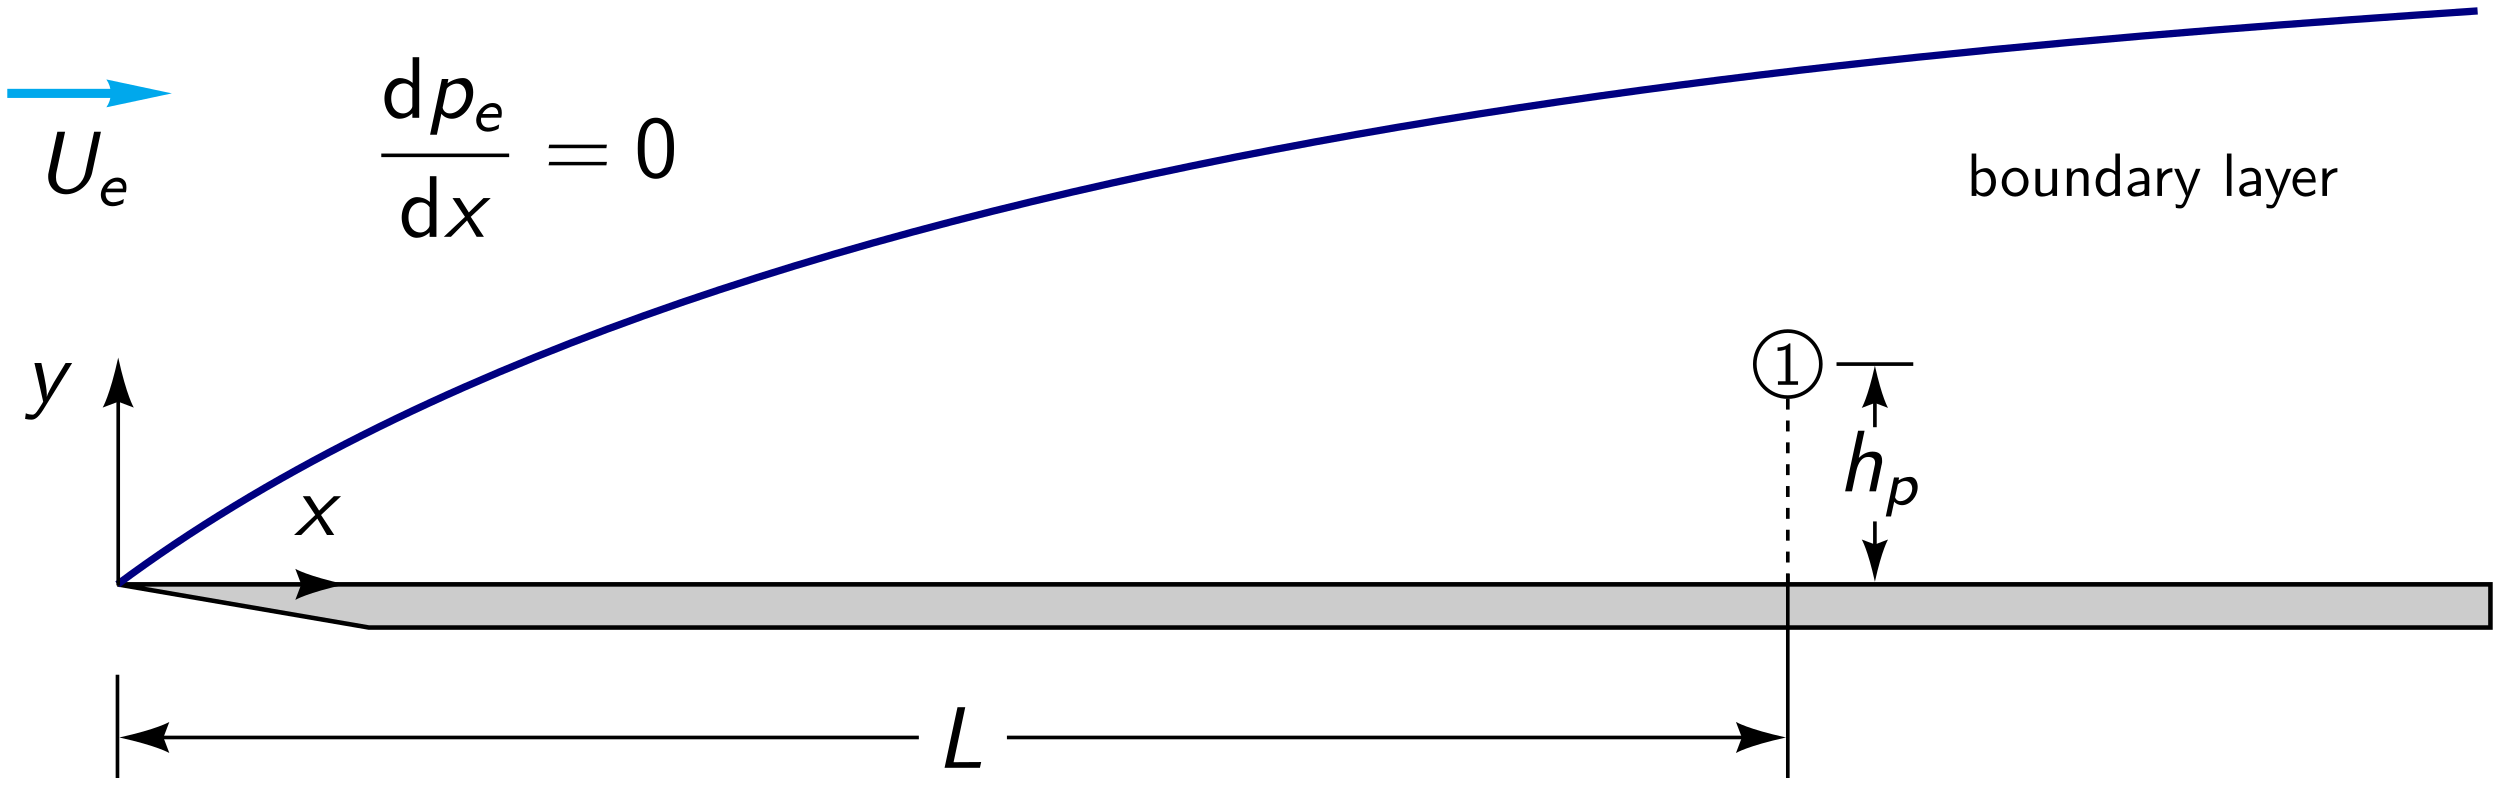
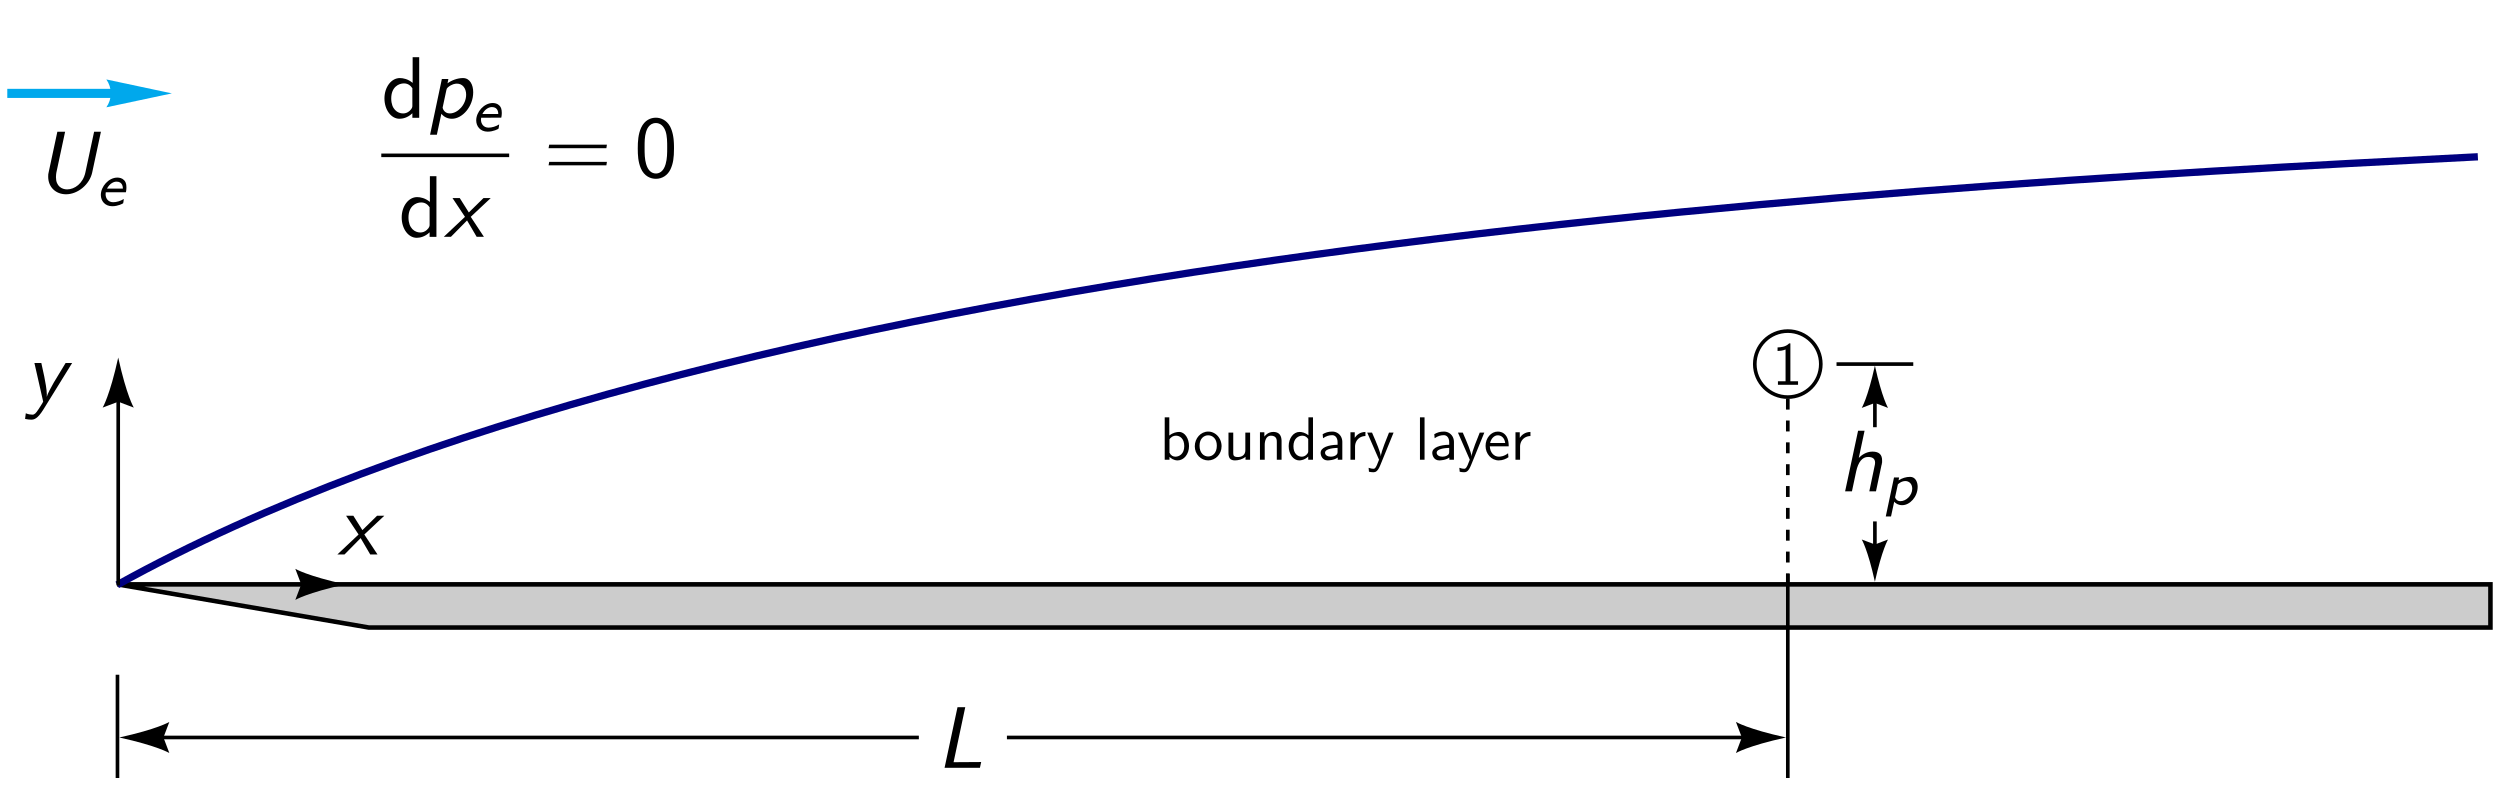
<svg xmlns="http://www.w3.org/2000/svg" id="svg2" version="1.1" width="343.314" height="107.839" xml:space="preserve">
  <defs id="defs6">
    <clipPath clipPathUnits="userSpaceOnUse" id="clipPath18">
      <path d="M -1,667 H 577 V -1 H -1 Z" id="path20" />
    </clipPath>
    <clipPath clipPathUnits="userSpaceOnUse" id="clipPath24">
      <path d="M 0,666.06 H 576 V 0.06 H 0 Z" id="path26" />
    </clipPath>
    <clipPath clipPathUnits="userSpaceOnUse" id="clipPath500">
      <path d="m 55.17,302.62 h 180 v -9 h -180 z" id="path502" />
    </clipPath>
    <clipPath clipPathUnits="userSpaceOnUse" id="clipPath548">
      <path d="M 45.05,379.82 H 252.4 V 246.16 H 45.05 Z" id="path550" style="clip-rule:evenodd" />
    </clipPath>
    <clipPath clipPathUnits="userSpaceOnUse" id="clipPath554">
      <path d="M -1,667 H 577 V -1 H -1 Z" id="path556" />
    </clipPath>
    <clipPath clipPathUnits="userSpaceOnUse" id="clipPath560">
      <path d="M 0,666.06 H 576 V 0.06 H 0 Z" id="path562" />
    </clipPath>
    <clipPath clipPathUnits="userSpaceOnUse" id="clipPath628">
      <path d="M -1,667 H 577 V -1 H -1 Z" id="path630" />
    </clipPath>
    <clipPath clipPathUnits="userSpaceOnUse" id="clipPath634">
      <path d="M 0,666.06 H 576 V 0.06 H 0 Z" id="path636" />
    </clipPath>
    <clipPath clipPathUnits="userSpaceOnUse" id="clipPath646">
      <path d="M 302.76,468.93 H 505.1 V 405.08 H 302.76 Z" id="path648" style="clip-rule:evenodd" />
    </clipPath>
    <clipPath clipPathUnits="userSpaceOnUse" id="clipPath652">
      <path d="M -1,667 H 577 V -1 H -1 Z" id="path654" />
    </clipPath>
    <clipPath clipPathUnits="userSpaceOnUse" id="clipPath658">
      <path d="M 0,666.06 H 576 V 0.06 H 0 Z" id="path660" />
    </clipPath>
    <clipPath clipPathUnits="userSpaceOnUse" id="clipPath714">
      <path d="M -1,667 H 577 V -1 H -1 Z" id="path716" />
    </clipPath>
    <clipPath clipPathUnits="userSpaceOnUse" id="clipPath720">
      <path d="M 0,666.06 H 576 V 0.06 H 0 Z" id="path722" />
    </clipPath>
    <clipPath clipPathUnits="userSpaceOnUse" id="clipPath732">
      <path d="m 276.66,225.91 h 235 v -9 h -235 z" id="path734" />
    </clipPath>
    <clipPath clipPathUnits="userSpaceOnUse" id="clipPath780">
      <path d="M 265.63,310.91 H 518.41 V 170.99 H 265.63 Z" id="path782" style="clip-rule:evenodd" />
    </clipPath>
    <clipPath clipPathUnits="userSpaceOnUse" id="clipPath786">
      <path d="M -1,667 H 577 V -1 H -1 Z" id="path788" />
    </clipPath>
    <clipPath clipPathUnits="userSpaceOnUse" id="clipPath792">
      <path d="M 0,666.06 H 576 V 0.06 H 0 Z" id="path794" />
    </clipPath>
    <clipPath clipPathUnits="userSpaceOnUse" id="clipPath892">
      <path d="M -1,667 H 577 V -1 H -1 Z" id="path894" />
    </clipPath>
    <clipPath clipPathUnits="userSpaceOnUse" id="clipPath898">
      <path d="M 0,666.06 H 576 V 0.06 H 0 Z" id="path900" />
    </clipPath>
    <clipPath clipPathUnits="userSpaceOnUse" id="clipPath1016">
      <path d="m 11.7,527.12 h 29.43 v -20.7 H 11.7 Z" id="path1018" style="clip-rule:evenodd" />
    </clipPath>
    <clipPath clipPathUnits="userSpaceOnUse" id="clipPath1022">
      <path d="M -1,667 H 577 V -1 H -1 Z" id="path1024" />
    </clipPath>
    <clipPath clipPathUnits="userSpaceOnUse" id="clipPath1028">
      <path d="M 0,666.06 H 576 V 0.06 H 0 Z" id="path1030" />
    </clipPath>
    <clipPath clipPathUnits="userSpaceOnUse" id="clipPath1042">
      <path d="m 11,215.97 h 29.43 v -20.7 H 11 Z" id="path1044" style="clip-rule:evenodd" />
    </clipPath>
    <clipPath clipPathUnits="userSpaceOnUse" id="clipPath1048">
      <path d="M -1,667 H 577 V -1 H -1 Z" id="path1050" />
    </clipPath>
    <clipPath clipPathUnits="userSpaceOnUse" id="clipPath1054">
      <path d="M 0,666.06 H 576 V 0.06 H 0 Z" id="path1056" />
    </clipPath>
  </defs>
  <g id="g10" transform="matrix(1.25,0,0,-1.25,-147.4639,511.7896)">
    <path d="m 158.485,340.491 h 233.087 v 4.741 H 130.877 Z" style="fill:#cccccc;stroke:#000000;stroke-width:0.5;stroke-linecap:butt;stroke-linejoin:miter;stroke-miterlimit:4;stroke-dasharray:none;stroke-opacity:1" id="path796-1" />
    <g transform="translate(5.23259,29.9397)" id="g6644">
      <g id="g6640">
        <path d="m 124.422,367.702 c 0.31,0.449 0.49,0.972 0.49,1.531 0,0.559 -0.18,1.082 -0.49,1.531 l 7.198,-1.531 -7.198,-1.531" style="fill:#00a8ec;fill-opacity:1;fill-rule:nonzero;stroke:none" id="path798" />
        <path d="m 126.652,369.233 h -13.113" style="fill:none;stroke:#00a8ec;stroke-width:1;stroke-linecap:butt;stroke-linejoin:miter;stroke-miterlimit:4;stroke-dasharray:none;stroke-opacity:1" id="path800" />
      </g>
    </g>
-     <path d="m 130.877,345.233 c 64.973,48.243 187.665,58.176 259.284,63" style="fill:none;stroke:#000080;stroke-width:0.8;stroke-linecap:butt;stroke-linejoin:miter;stroke-miterlimit:4;stroke-dasharray:none;stroke-dashoffset:0;stroke-opacity:1" id="path886" />
+     <path d="m 130.847,345.177 c 64.988,36.014 187.708,43.429 259.343,47.03" style="fill:none;stroke:#000080;stroke-width:0.8;stroke-linecap:butt;stroke-linejoin:miter;stroke-miterlimit:4;stroke-dasharray:none;stroke-dashoffset:0;stroke-opacity:1" id="path886" />
    <g id="g1535" transform="translate(0,0.1832103)">
      <path id="path4136" d="m 314.663,371.526 h -0.132 c -0.398,-0.411 -0.954,-0.43 -1.276,-0.445 v -0.39 c 0.221,0.009 0.543,0.022 0.879,0.163 v -3.492 h -0.838 v -0.39 h 2.209 v 0.39 h -0.841 z" style="font-style:normal;font-variant:normal;font-weight:normal;font-stretch:normal;letter-spacing:normal;word-spacing:normal;text-anchor:start;fill:#000000;stroke:#000000;stroke-width:0;stroke-linecap:butt;stroke-linejoin:miter;stroke-miterlimit:10.433;stroke-dasharray:none;stroke-dashoffset:0;stroke-opacity:1" />
      <circle r="3.626" cy="-369.249" cx="314.38" style="color:#000000;display:inline;overflow:visible;visibility:visible;fill:none;stroke:#000000;stroke-width:0.4;marker:none;enable-background:accumulate" id="path5794-4" transform="scale(1,-1)" />
    </g>
    <path id="path3745-2-3" d="M 314.38,346.393 V 323.96" style="fill:none;stroke:#000000;stroke-width:0.4;stroke-linecap:butt;stroke-linejoin:miter;stroke-opacity:1" />
    <path id="path3745-2-9" d="m 130.877,335.305 v -11.345" style="fill:none;stroke:#000000;stroke-width:0.4;stroke-linecap:butt;stroke-linejoin:miter;stroke-opacity:1" />
    <g id="g1544" transform="translate(1.23898)">
      <path id="path872-6-1-7" style="fill:#000000;fill-opacity:1;fill-rule:nonzero;stroke:none" d="m 322.709,369.266 c -0.782,-3.554 -1.445,-4.647 -1.445,-4.647 l 1.445,0.547 1.445,-0.547 c 0,0 -0.664,1.093 -1.445,4.647" />
      <path id="path874-2-6-4" style="fill:#000000;fill-opacity:1;fill-rule:nonzero;stroke:none" d="m 322.709,345.516 c 0.783,3.554 1.445,4.647 1.445,4.647 l -1.445,-0.547 -1.445,0.547 c 0,0 0.665,-1.093 1.445,-4.647" />
      <path style="fill:none;stroke:#000000;stroke-width:0.4;stroke-linecap:butt;stroke-linejoin:miter;stroke-opacity:1" d="m 322.709,348.567 v 3.581 m 0,10.35 v 4.769" id="path6725-3-1-0" />
      <g id="g4438-9" transform="matrix(0.8008,0,0,0.8008,90.5285,16.44458)">
        <path style="font-style:normal;font-variant:normal;font-weight:normal;font-stretch:normal;letter-spacing:normal;word-spacing:normal;text-anchor:start;fill:#000000;stroke:#000000;stroke-width:0;stroke-linecap:butt;stroke-linejoin:miter;stroke-miterlimit:10.433;stroke-dasharray:none;stroke-dashoffset:0;stroke-opacity:1" d="m 290.851,426.979 0.024,0.031 v 0.029 0.029 0.026 0.026 l 0.024,0.024 v 0.024 0.024 0.022 0.019 0.022 l 0.024,0.019 v 0.017 0.019 0.017 0.017 0.017 0.014 0.031 0.031 0.029 0.029 0.031 0.031 0.017 0.017 c 0,0.729 -0.361,1.197 -1.322,1.197 -0.89,0 -1.563,-0.541 -1.875,-0.863 l 0.793,3.727 h -0.89 l -1.779,-8.315 h 0.938 l 0.577,2.719 c 0.289,1.32 0.842,1.998 1.635,1.998 0.553,0 0.962,-0.19 0.962,-0.789 0,-0.036 -0.024,-0.228 -0.024,-0.25 l -0.769,-3.679 h 0.914 z" id="path4144-4" />
        <path style="font-style:normal;font-variant:normal;font-weight:normal;font-stretch:normal;letter-spacing:normal;word-spacing:normal;text-anchor:start;fill:#000000;stroke:#000000;stroke-width:0;stroke-linecap:butt;stroke-linejoin:miter;stroke-miterlimit:10.433;stroke-dasharray:none;stroke-dashoffset:0;stroke-opacity:1" d="m 292.583,421.915 0.024,-0.019 0.024,-0.022 0.024,-0.019 v -0.022 l 0.024,-0.019 0.024,-0.022 0.024,-0.019 0.024,-0.022 0.048,-0.019 0.024,-0.022 0.024,-0.019 0.024,-0.019 0.024,-0.019 0.048,-0.019 0.024,-0.019 0.024,-0.017 0.048,-0.017 0.024,-0.017 0.048,-0.014 0.048,-0.017 0.024,-0.014 0.048,-0.012 0.048,-0.012 0.024,-0.012 0.048,-0.01 0.048,-0.01 0.048,-0.007 0.048,-0.005 0.048,-0.007 0.048,-0.002 0.048,-0.002 h 0.048 c 1.034,0 2.116,1.13 2.116,2.52 0,0.587 -0.264,1.363 -1.034,1.363 -0.577,0 -1.106,-0.173 -1.587,-0.483 l -0.096,-0.546 c 0.096,0.084 0.481,0.454 1.034,0.454 0.481,0 0.938,-0.353 0.938,-1.048 0,-0.931 -0.842,-1.71 -1.611,-1.71 -0.433,0 -0.649,0.26 -0.745,0.519 l 0.385,1.784 0.096,0.546 0.072,0.402 h -0.697 l -1.13,-5.348 h 0.721 z" id="path4146-8" />
      </g>
      <path style="fill:none;stroke:#000000;stroke-width:0.4;stroke-linecap:butt;stroke-linejoin:miter;stroke-opacity:1" d="m 326.925,369.433 h -8.432" id="path6800-0" />
    </g>
    <g transform="rotate(90,131.0562,345.2953)" id="g3497-4">
      <path id="path858-5-5-4-7-0" style="fill:#000000;fill-opacity:1;fill-rule:nonzero;stroke:none" d="m 155.911,345.393 c -4.204,-0.925 -5.497,-1.709 -5.497,-1.709 l 0.647,1.709 -0.647,1.709 c 0,0 1.293,-0.785 5.497,-1.709" />
      <path style="fill:none;stroke:#000000;stroke-width:0.4;stroke-linecap:butt;stroke-linejoin:miter;stroke-opacity:1" d="m 130.877,345.393 h 22.003" id="path3164-9" />
    </g>
    <path d="m 155.911,345.233 c -4.204,-0.925 -5.497,-1.709 -5.497,-1.709 l 0.647,1.709 -0.647,1.709 c 0,0 1.293,-0.785 5.497,-1.709" style="fill:#000000;fill-opacity:1;fill-rule:nonzero;stroke:none" id="path858-5-5-4-7" />
-     <g id="g3700" transform="matrix(0.56,0,0,-0.56,306.3066,483.1128)">
+     <g id="g3700" transform="matrix(0.56,0,0,-0.56,217.6557,454.1308)">
      <g word-spacing="normal" letter-spacing="normal" font-size-adjust="none" font-stretch="normal" font-weight="normal" font-variant="normal" font-style="normal" stroke-miterlimit="10.433" xml:space="preserve" transform="matrix(0.2404453,0,0,-0.2404453,-42.07793,267.6769)" id="g3702" style="font-style:normal;font-variant:normal;font-weight:normal;font-stretch:normal;letter-spacing:normal;word-spacing:normal;text-anchor:start;fill:none;stroke:#000000;stroke-linecap:butt;stroke-linejoin:miter;stroke-miterlimit:10.433;stroke-dasharray:none;stroke-dashoffset:0;stroke-opacity:1">
        <path id="path3704" d="m 388.71,440.78 h -3.75 V 406.2 h 3.89 v 2.3 c 1.2,-1.1 3.34,-2.85 6.67,-2.85 4.98,0 9.28,4.99 9.28,11.66 0,6.17 -3.39,11.56 -8.08,11.56 -1.93,0 -5.03,-0.5 -8.01,-2.94 l 0.14,-3.04 c 0.79,1.2 2.59,2.93 5.33,2.93 2.93,0 6.73,-2.14 6.73,-8.51 0,-6.47 -4.19,-8.63 -7.23,-8.63 -1.94,0 -3.58,0.91 -4.83,3.19 v 11.02 l -0.14,3.04 z" style="fill:#000000;stroke-width:0" />
        <path id="path3706" d="m 431.36,417.15 -0.02,0.62 -0.04,0.62 -0.07,0.6 -0.1,0.6 -0.12,0.58 -0.15,0.57 -0.17,0.56 -0.2,0.55 -0.22,0.53 -0.24,0.52 -0.27,0.51 -0.29,0.48 -0.3,0.47 -0.33,0.46 -0.34,0.43 -0.37,0.42 -0.38,0.39 -0.4,0.38 -0.41,0.36 -0.43,0.33 -0.44,0.31 -0.46,0.29 -0.47,0.26 -0.48,0.24 -0.49,0.21 -0.51,0.19 -0.51,0.16 -0.52,0.14 -0.54,0.1 -0.54,0.08 -0.54,0.04 -0.56,0.02 -0.04,-3.05 c 3.48,0 7.07,-2.58 7.07,-8.47 0,-5.87 -3.39,-8.81 -7.07,-8.81 v 0 c -3.44,0 -7.03,2.8 -7.03,8.81 0,6.03 3.79,8.47 7.03,8.47 l 0.04,3.05 c -6.12,0 -10.95,-5.49 -10.95,-12.02 0,-6.56 5.08,-11.5 10.91,-11.5 5.98,0 10.95,5.03 10.95,11.5 z" style="fill:#000000;stroke-width:0" />
        <path id="path3708" d="m 454.63,428.32 h -3.89 v -14.45 c 0,-3.73 -2.78,-5.48 -5.97,-5.48 -3.55,0 -3.89,1.29 -3.89,3.43 v 16.5 h -3.89 v -16.68 c 0,-3.6 1.15,-5.99 5.28,-5.99 2.64,0 6.19,0.8 8.62,2.94 v -2.39 h 3.74 z" style="fill:#000000;stroke-width:0" />
        <path id="path3710" d="m 480.31,421.04 v 0.32 l -0.01,0.31 -0.01,0.33 -0.03,0.33 -0.02,0.33 -0.04,0.33 -0.05,0.33 -0.05,0.34 -0.07,0.33 -0.08,0.33 -0.09,0.33 -0.11,0.32 -0.12,0.32 -0.14,0.31 -0.15,0.3 -0.17,0.29 -0.18,0.29 -0.21,0.27 -0.22,0.26 -0.25,0.25 -0.26,0.24 -0.29,0.22 -0.31,0.2 -0.34,0.19 -0.17,0.09 -0.19,0.08 -0.19,0.08 -0.19,0.07 -0.2,0.07 -0.21,0.06 -0.22,0.06 -0.22,0.05 -0.23,0.05 -0.24,0.04 -0.24,0.03 -0.25,0.03 -0.26,0.02 -0.27,0.02 -0.27,0.01 h -0.28 c -4.48,0 -6.92,-3.39 -7.22,-3.8 v 3.55 h -3.59 V 406.2 h 3.89 v 12.2 c 0,3.3 1.25,7.42 5.03,7.42 4.78,0 4.83,-3.53 4.83,-5.12 v -14.5 h 3.89 z" style="fill:#000000;stroke-width:0" />
        <path id="path3712" d="m 505.94,440.78 h -3.73 v -14.66 c -2.64,2.2 -5.44,2.75 -7.28,2.75 -4.94,0 -8.82,-5.19 -8.82,-11.61 0,-6.53 3.83,-11.61 8.57,-11.61 1.64,0 4.59,0.46 7.37,3.14 l -1.64,1.3 c -1.14,-1 -2.39,-1.41 -3.69,-1.41 -3.09,0 -6.73,2.35 -6.73,8.53 0,6.58 4.3,8.61 7.23,8.61 2.24,0 3.74,-1.14 4.83,-2.73 v -9.97 c 0,-0.69 -0.05,-1.59 -1.64,-3.03 l 1.64,-1.3 v -2.59 h 3.89 z" style="fill:#000000;stroke-width:0" />
        <path id="path3714" d="m 529.87,420.59 -0.01,0.47 -0.03,0.47 -0.05,0.45 -0.07,0.44 -0.1,0.43 -0.11,0.42 -0.12,0.41 -0.15,0.4 -0.16,0.38 -0.18,0.38 -0.2,0.36 -0.21,0.34 -0.23,0.34 -0.24,0.31 -0.26,0.31 -0.27,0.29 -0.29,0.27 -0.29,0.26 -0.31,0.25 -0.33,0.23 -0.33,0.21 -0.34,0.19 -0.36,0.18 -0.36,0.16 -0.38,0.15 -0.38,0.12 -0.39,0.11 -0.4,0.09 -0.41,0.07 -0.41,0.05 -0.42,0.03 -0.43,0.01 c -3.23,0 -5.48,-0.8 -7.81,-2.14 l 0.3,-3.3 c 2.58,1.84 5.08,2.5 7.51,2.5 2.35,0 4.35,-2 4.35,-5.69 v -2.14 c -7.49,-0.09 -13.82,-2.19 -13.82,-6.58 0,-2.14 1.35,-6.17 5.69,-6.17 0.69,0 5.38,0.1 8.27,2.35 l -1.85,1.64 c -1.44,-0.89 -3.34,-0.96 -3.89,-0.96 -2.39,0 -4.62,1.16 -4.62,3.25 0,3.49 8.06,3.83 10.22,3.94 v -3.09 c 0,-0.96 0,-2.19 -1.71,-3.14 l 1.85,-1.64 v -1.8 h 3.73 z" style="fill:#000000;stroke-width:0" />
        <path id="path3716" d="m 540.26,416.86 0.01,0.46 0.03,0.45 0.05,0.45 0.08,0.44 0.09,0.42 0.1,0.42 0.13,0.4 0.15,0.4 0.16,0.38 0.18,0.38 0.2,0.36 0.21,0.35 0.23,0.33 0.25,0.32 0.26,0.31 0.27,0.3 0.29,0.28 0.31,0.26 0.31,0.25 0.33,0.24 0.34,0.22 0.36,0.2 0.37,0.18 0.37,0.17 0.39,0.16 0.4,0.13 0.41,0.12 0.42,0.09 0.43,0.08 0.44,0.06 0.45,0.04 0.45,0.02 v 3.34 c -4.44,-0.05 -7.17,-2.5 -8.72,-4.78 v 4.53 h -3.5 V 406.2 h 3.75 z" style="fill:#000000;stroke-width:0" />
        <path id="path3718" d="m 571.69,428.32 h -3.73 c -6.49,-15.84 -6.58,-18.14 -6.63,-19.28 h -0.05 c -0.29,3.33 -4.29,12.6 -4.48,13.05 l -2.69,6.23 h -3.93 l 9.65,-22.12 c -0.59,-1.55 -1.59,-4.03 -1.8,-4.49 -1.28,-2.89 -2.13,-2.89 -2.82,-2.89 -0.8,0 -2.39,0.21 -3.89,0.8 l 0.29,-3.23 c 1.1,-0.25 2.5,-0.41 3.6,-0.41 1.73,0 3.57,0.61 5.62,5.69 z" style="fill:#000000;stroke-width:0" />
-         <polygon id="polygon3720" points="596.96,440.78 593.22,440.78 593.22,406.2 596.96,406.2 " style="fill:#000000;stroke-width:0" />
+         <polygon id="polygon3720" points="593.22,440.78 593.22,406.2 596.96,406.2 596.96,440.78 " style="fill:#000000;stroke-width:0" />
        <path id="path3722" d="m 620.95,420.59 -0.02,0.47 -0.03,0.47 -0.05,0.45 -0.07,0.44 -0.09,0.43 -0.11,0.42 -0.13,0.41 -0.15,0.4 -0.16,0.38 -0.18,0.38 -0.2,0.36 -0.21,0.34 -0.23,0.34 -0.24,0.31 -0.26,0.31 -0.27,0.29 -0.28,0.27 -0.3,0.26 -0.31,0.25 -0.32,0.23 -0.33,0.21 -0.35,0.19 -0.35,0.18 -0.37,0.16 -0.37,0.15 -0.38,0.12 -0.4,0.11 -0.4,0.09 -0.4,0.07 -0.42,0.05 -0.42,0.03 -0.42,0.01 c -3.24,0 -5.49,-0.8 -7.82,-2.14 l 0.3,-3.3 c 2.58,1.84 5.08,2.5 7.52,2.5 2.34,0 4.34,-2 4.34,-5.69 v -2.14 c -7.48,-0.09 -13.81,-2.19 -13.81,-6.58 0,-2.14 1.34,-6.17 5.69,-6.17 0.68,0 5.37,0.1 8.26,2.35 l -1.84,1.64 c -1.44,-0.89 -3.35,-0.96 -3.89,-0.96 -2.39,0 -4.63,1.16 -4.63,3.25 0,3.49 8.06,3.83 10.22,3.94 v -3.09 c 0,-0.96 0,-2.19 -1.7,-3.14 l 1.84,-1.64 v -1.8 h 3.74 z" style="fill:#000000;stroke-width:0" />
        <path id="path3724" d="m 645.73,428.32 h -3.74 c -6.48,-15.84 -6.58,-18.14 -6.62,-19.28 h -0.05 c -0.3,3.33 -4.3,12.6 -4.48,13.05 l -2.69,6.23 h -3.94 l 9.66,-22.12 c -0.6,-1.55 -1.6,-4.03 -1.8,-4.49 -1.28,-2.89 -2.14,-2.89 -2.83,-2.89 -0.79,0 -2.39,0.21 -3.89,0.8 l 0.3,-3.23 c 1.09,-0.25 2.5,-0.41 3.59,-0.41 1.74,0 3.58,0.61 5.63,5.69 z" style="fill:#000000;stroke-width:0" />
        <path id="path3726" d="m 665.61,417.11 v 0.16 0.18 0.19 0.19 l -0.01,0.21 v 0.22 l -0.01,0.23 -0.01,0.23 -0.02,0.24 -0.02,0.25 -0.02,0.26 -0.02,0.26 -0.03,0.27 -0.04,0.27 -0.04,0.28 -0.04,0.29 -0.05,0.28 -0.06,0.29 -0.06,0.3 -0.07,0.29 -0.08,0.3 -0.08,0.29 -0.09,0.3 -0.1,0.3 -0.11,0.3 -0.12,0.3 -0.12,0.29 -0.14,0.3 -0.14,0.29 -0.16,0.29 -0.16,0.29 -0.18,0.28 c -2.05,3.09 -5.1,3.64 -6.88,3.64 -5.53,0 -10.01,-5.28 -10.01,-11.71 0,-6.57 4.78,-11.81 10.75,-11.81 3.14,0 5.98,1.19 7.92,2.6 l -0.3,3.23 c -3.14,-2.59 -6.42,-2.8 -7.56,-2.8 -4,0 -7.19,3.55 -7.33,8.43 l 0.25,2.75 c 0.8,3.78 3.44,6.26 6.28,6.26 2.58,0 5.38,-1.69 6.02,-6.26 h -12.3 l -0.25,-2.75 z" style="fill:#000000;stroke-width:0" />
        <path id="path3728" d="m 674.9,416.86 0.01,0.46 0.03,0.45 0.05,0.45 0.07,0.44 0.09,0.42 0.11,0.42 0.12,0.4 0.15,0.4 0.16,0.38 0.18,0.38 0.2,0.36 0.21,0.35 0.23,0.33 0.25,0.32 0.26,0.31 0.28,0.3 0.28,0.28 0.31,0.26 0.31,0.25 0.33,0.24 0.35,0.22 0.35,0.2 0.37,0.18 0.38,0.17 0.39,0.16 0.4,0.13 0.41,0.12 0.42,0.09 0.42,0.08 0.44,0.06 0.45,0.04 0.45,0.02 v 3.34 c -4.43,-0.05 -7.17,-2.5 -8.71,-4.78 v 4.53 h -3.5 V 406.2 h 3.75 z" style="fill:#000000;stroke-width:0" />
      </g>
    </g>
    <g transform="matrix(0.8008,0,0,0.8008,20.91589,49.28916)" id="g4423">
      <path id="path4102" d="m 135.043,431.653 h -0.935 l -1.197,-5.583 c -0.325,-1.51 -1.474,-2.325 -2.503,-2.325 -0.695,0 -1.534,0.409 -1.534,1.678 0,0.286 0.046,0.599 0.06,0.647 l 1.195,5.583 h -1.063 l -1.197,-5.583 c -0.051,-0.204 -0.06,-0.264 -0.06,-0.587 0,-1.402 1.017,-2.407 2.453,-2.407 1.618,0 3.234,1.351 3.585,2.994 z" style="font-style:normal;font-variant:normal;font-weight:normal;font-stretch:normal;letter-spacing:normal;word-spacing:normal;text-anchor:start;fill:#000000;stroke:#000000;stroke-width:0;stroke-linecap:butt;stroke-linejoin:miter;stroke-miterlimit:10.433;stroke-dasharray:none;stroke-dashoffset:0;stroke-opacity:1" />
      <path id="path4104" d="m 138.469,423.355 0.005,0.029 0.007,0.029 0.005,0.029 0.005,0.029 0.005,0.029 0.005,0.026 0.005,0.026 0.002,0.026 0.005,0.026 0.002,0.026 0.005,0.024 0.002,0.026 0.002,0.024 0.002,0.024 0.002,0.022 0.002,0.024 0.002,0.022 v 0.019 l 0.002,0.022 v 0.019 l 0.002,0.022 v 0.017 l 0.002,0.019 v 0.017 0.017 0.017 l 0.002,0.017 v 0.014 0.014 0.012 0.014 0.012 l -0.486,-0.192 h -2.178 c 0.387,0.729 0.94,0.955 1.315,0.955 0.863,0 0.863,-0.813 0.863,-0.955 l 0.486,0.192 c 0,0.481 -0.125,0.772 -0.32,0.964 -0.281,0.293 -0.654,0.353 -0.921,0.353 -1.197,0 -2.267,-1.224 -2.267,-2.383 0,-0.81 0.558,-1.546 1.573,-1.546 0.779,0 1.484,0.375 1.493,0.416 0.026,0.053 0.074,0.488 0.082,0.579 -0.442,-0.279 -0.995,-0.445 -1.45,-0.445 -0.702,0 -1.046,0.539 -1.046,1.089 0,0.118 0,0.132 0.024,0.277 z" style="font-style:normal;font-variant:normal;font-weight:normal;font-stretch:normal;letter-spacing:normal;word-spacing:normal;text-anchor:start;fill:#000000;stroke:#000000;stroke-width:0;stroke-linecap:butt;stroke-linejoin:miter;stroke-miterlimit:10.433;stroke-dasharray:none;stroke-dashoffset:0;stroke-opacity:1" />
    </g>
    <g transform="matrix(0.8008,0,0,0.8008,43.78435,50.9888)" id="g4427">
      <path id="path4106" d="m 150.15,439.761 h -0.899 v -3.525 c -0.635,0.531 -1.308,0.661 -1.75,0.661 -1.188,0 -2.118,-1.246 -2.118,-2.792 0,-1.57 0.921,-2.792 2.058,-2.792 0.394,0 1.104,0.111 1.772,0.757 l -0.394,0.31 c -0.274,-0.24 -0.575,-0.337 -0.885,-0.337 -0.745,0 -1.621,0.563 -1.621,2.051 0,1.582 1.034,2.07 1.741,2.07 0.536,0 0.897,-0.274 1.159,-0.659 v -2.397 c 0,-0.164 -0.01,-0.382 -0.394,-0.729 l 0.394,-0.31 v -0.625 h 0.938 z" style="font-style:normal;font-variant:normal;font-weight:normal;font-stretch:normal;letter-spacing:normal;word-spacing:normal;text-anchor:start;fill:#000000;stroke:#000000;stroke-width:0;stroke-linecap:butt;stroke-linejoin:miter;stroke-miterlimit:10.433;stroke-dasharray:none;stroke-dashoffset:0;stroke-opacity:1" />
      <path id="path4108" d="m 153.189,431.999 0.017,-0.022 0.019,-0.022 0.022,-0.022 0.022,-0.024 0.024,-0.026 0.026,-0.024 0.026,-0.026 0.029,-0.029 0.031,-0.026 0.031,-0.029 0.034,-0.029 0.036,-0.029 0.038,-0.029 0.038,-0.029 0.043,-0.026 0.043,-0.029 0.043,-0.026 0.048,-0.026 0.051,-0.024 0.051,-0.024 0.053,-0.024 0.055,-0.022 0.058,-0.019 0.06,-0.019 0.062,-0.017 0.065,-0.017 0.067,-0.012 0.067,-0.012 0.072,-0.01 0.074,-0.005 0.074,-0.005 0.079,-0.002 c 1.411,0 2.912,1.654 2.912,3.643 0,1.017 -0.454,1.94 -1.402,1.94 -0.743,0 -1.56,-0.301 -2.123,-0.721 l 0.048,-0.558 c 0.527,0.454 1.007,0.515 1.248,0.515 0.745,0 1.26,-0.613 1.26,-1.512 0,-1.351 -1.14,-2.575 -2.243,-2.575 -0.813,0 -0.981,0.743 -0.981,0.791 0,0.012 0.034,0.144 0.034,0.171 l 0.481,2.251 c 0.048,0.202 0.06,0.214 0.202,0.361 l -0.048,0.558 0.12,0.592 h -0.897 l -1.616,-7.646 h 0.931 z" style="font-style:normal;font-variant:normal;font-weight:normal;font-stretch:normal;letter-spacing:normal;word-spacing:normal;text-anchor:start;fill:#000000;stroke:#000000;stroke-width:0;stroke-linecap:butt;stroke-linejoin:miter;stroke-miterlimit:10.433;stroke-dasharray:none;stroke-dashoffset:0;stroke-opacity:1" />
      <path id="path4110" d="m 161.408,431.461 0.005,0.031 0.007,0.029 0.005,0.029 0.005,0.029 0.005,0.026 0.005,0.029 0.005,0.026 0.005,0.026 0.002,0.026 0.005,0.026 0.002,0.024 0.002,0.026 0.002,0.024 0.002,0.022 0.002,0.024 0.002,0.022 0.002,0.024 0.002,0.019 v 0.022 l 0.002,0.019 v 0.019 l 0.002,0.019 v 0.019 0.017 l 0.002,0.017 v 0.017 0.017 0.014 0.014 0.012 0.014 0.01 l -0.483,-0.19 h -2.181 c 0.387,0.729 0.94,0.955 1.315,0.955 0.866,0 0.866,-0.813 0.866,-0.955 l 0.483,0.19 c 0,0.481 -0.123,0.774 -0.32,0.967 -0.281,0.293 -0.652,0.353 -0.921,0.353 -1.197,0 -2.267,-1.224 -2.267,-2.383 0,-0.81 0.56,-1.546 1.575,-1.546 0.777,0 1.484,0.375 1.491,0.416 0.026,0.053 0.074,0.488 0.082,0.579 -0.442,-0.279 -0.995,-0.445 -1.45,-0.445 -0.702,0 -1.044,0.539 -1.044,1.089 0,0.118 0,0.132 0.022,0.274 z" style="font-style:normal;font-variant:normal;font-weight:normal;font-stretch:normal;letter-spacing:normal;word-spacing:normal;text-anchor:start;fill:#000000;stroke:#000000;stroke-width:0;stroke-linecap:butt;stroke-linejoin:miter;stroke-miterlimit:10.433;stroke-dasharray:none;stroke-dashoffset:0;stroke-opacity:1" />
      <polyline id="polyline4112" points="459,399 531.96,399 531.96,401.04 459,401.04 " style="font-style:normal;font-variant:normal;font-weight:normal;font-stretch:normal;letter-spacing:normal;word-spacing:normal;text-anchor:start;fill:#000000;fill-rule:nonzero;stroke:#000000;stroke-width:0;stroke-linecap:butt;stroke-linejoin:miter;stroke-miterlimit:10.433;stroke-dasharray:none;stroke-dashoffset:0;stroke-opacity:1" transform="matrix(0.2404453,0,0,0.2404453,34.58481,330.1129)" />
      <path id="path4114" d="m 152.514,423.43 h -0.897 v -3.525 c -0.635,0.529 -1.308,0.661 -1.75,0.661 -1.188,0 -2.118,-1.248 -2.118,-2.792 0,-1.57 0.918,-2.792 2.058,-2.792 0.394,0 1.104,0.111 1.772,0.755 l -0.394,0.313 c -0.274,-0.24 -0.575,-0.339 -0.885,-0.339 -0.745,0 -1.621,0.565 -1.621,2.053 0,1.58 1.034,2.068 1.741,2.068 0.536,0 0.897,-0.274 1.159,-0.656 v -2.397 c 0,-0.166 -0.01,-0.382 -0.394,-0.729 l 0.394,-0.313 v -0.623 h 0.935 z" style="font-style:normal;font-variant:normal;font-weight:normal;font-stretch:normal;letter-spacing:normal;word-spacing:normal;text-anchor:start;fill:#000000;stroke:#000000;stroke-width:0;stroke-linecap:butt;stroke-linejoin:miter;stroke-miterlimit:10.433;stroke-dasharray:none;stroke-dashoffset:0;stroke-opacity:1" />
      <polygon id="polygon4116" points="503.77,375.64 499.63,375.64 506.75,364.93 494.64,353.52 498.72,353.52 507.94,362.88 513.42,353.52 517.56,353.52 510.03,364.93 521.44,375.64 517.31,375.64 508.94,367.43 " style="font-style:normal;font-variant:normal;font-weight:normal;font-stretch:normal;letter-spacing:normal;word-spacing:normal;text-anchor:start;fill:#000000;stroke:#000000;stroke-width:0;stroke-linecap:butt;stroke-linejoin:miter;stroke-miterlimit:10.433;stroke-dasharray:none;stroke-dashoffset:0;stroke-opacity:1" transform="matrix(0.2404453,0,0,0.2404453,34.58481,330.1129)" />
      <polygon id="polygon4118" points="587.43,404.11 587.73,406.11 554.81,406.11 554.45,404.11 " style="font-style:normal;font-variant:normal;font-weight:normal;font-stretch:normal;letter-spacing:normal;word-spacing:normal;text-anchor:start;fill:#000000;stroke:#000000;stroke-width:0;stroke-linecap:butt;stroke-linejoin:miter;stroke-miterlimit:10.433;stroke-dasharray:none;stroke-dashoffset:0;stroke-opacity:1" transform="matrix(0.2404453,0,0,0.2404453,34.58481,330.1129)" />
      <polygon id="polygon4120" points="587.43,394.3 587.73,396.28 554.81,396.28 554.45,394.3 " style="font-style:normal;font-variant:normal;font-weight:normal;font-stretch:normal;letter-spacing:normal;word-spacing:normal;text-anchor:start;fill:#000000;stroke:#000000;stroke-width:0;stroke-linecap:butt;stroke-linejoin:miter;stroke-miterlimit:10.433;stroke-dasharray:none;stroke-dashoffset:0;stroke-opacity:1" transform="matrix(0.2404453,0,0,0.2404453,34.58481,330.1129)" />
      <path id="path4122" d="m 185.104,427.241 v 0.18 l -0.002,0.183 -0.005,0.185 -0.007,0.19 -0.012,0.19 -0.014,0.192 -0.019,0.195 -0.026,0.192 -0.031,0.195 -0.036,0.195 -0.046,0.192 -0.051,0.195 -0.06,0.19 -0.034,0.094 -0.036,0.096 -0.038,0.091 -0.041,0.094 -0.043,0.091 -0.046,0.091 c -0.491,0.899 -1.318,1.188 -1.931,1.188 -0.707,0 -1.544,-0.322 -2.037,-1.39 -0.394,-0.875 -0.454,-1.868 -0.454,-2.83 0,-0.943 0.048,-1.818 0.406,-2.693 0.481,-1.149 1.39,-1.472 2.075,-1.472 l 0.01,0.729 c -0.623,0 -1.111,0.457 -1.351,1.318 -0.192,0.683 -0.204,1.33 -0.204,2.265 0,0.755 0,1.474 0.204,2.13 0.07,0.231 0.37,1.209 1.342,1.209 0.933,0 1.246,-0.909 1.33,-1.123 0.224,-0.673 0.224,-1.476 0.224,-2.217 0,-0.791 0,-1.546 -0.214,-2.299 -0.31,-1.094 -0.947,-1.284 -1.33,-1.284 v 0 l -0.01,-0.729 c 0.873,0 1.63,0.491 2.013,1.318 0.356,0.777 0.476,1.568 0.476,2.847 z" style="font-style:normal;font-variant:normal;font-weight:normal;font-stretch:normal;letter-spacing:normal;word-spacing:normal;text-anchor:start;fill:#000000;stroke:#000000;stroke-width:0;stroke-linecap:butt;stroke-linejoin:miter;stroke-miterlimit:10.433;stroke-dasharray:none;stroke-dashoffset:0;stroke-opacity:1" />
    </g>
    <path style="font-style:normal;font-variant:normal;font-weight:normal;font-stretch:normal;letter-spacing:normal;word-spacing:normal;text-anchor:start;fill:#000000;stroke:#000000;stroke-width:0;stroke-linecap:butt;stroke-linejoin:miter;stroke-miterlimit:10.433;stroke-dasharray:none;stroke-dashoffset:0;stroke-opacity:1" d="m 125.897,369.553 h -0.718 l -1.305,-2.158 c -0.298,-0.528 -0.672,-1.207 -0.759,-1.544 h -0.01 c 0.01,0.065 0.01,0.135 0.01,0.241 0,0.497 -0.171,1.456 -0.277,1.956 l -0.327,1.506 h -0.759 l 0.934,-4.124 c 0,-0.021 0.027,-0.104 0.027,-0.117 0,-0.056 -0.439,-0.737 -0.518,-0.851 -0.277,-0.424 -0.429,-0.587 -0.67,-0.587 -0.164,0 -0.47,0.041 -0.72,0.154 l -0.079,-0.622 c 0.26,-0.058 0.518,-0.079 0.672,-0.079 0.279,0 0.674,0.039 1.344,1.123 z" id="path4124" />
-     <polygon transform="matrix(0.1925486,0,0,0.1925486,17.46529,276.0025)" style="font-style:normal;font-variant:normal;font-weight:normal;font-stretch:normal;letter-spacing:normal;word-spacing:normal;text-anchor:start;fill:#000000;stroke:#000000;stroke-width:0;stroke-linecap:butt;stroke-linejoin:miter;stroke-miterlimit:10.433;stroke-dasharray:none;stroke-dashoffset:0;stroke-opacity:1" points="703.05,397.08 708.53,387.72 712.68,387.72 705.15,399.13 716.55,409.84 712.43,409.84 704.05,401.63 698.88,409.84 694.74,409.84 701.86,399.13 689.75,387.72 693.83,387.72 " id="polygon4126" />
+     <polygon transform="matrix(0.1925486,0,0,0.1925486,22.22029,273.8594)" style="font-style:normal;font-variant:normal;font-weight:normal;font-stretch:normal;letter-spacing:normal;word-spacing:normal;text-anchor:start;fill:#000000;stroke:#000000;stroke-width:0;stroke-linecap:butt;stroke-linejoin:miter;stroke-miterlimit:10.433;stroke-dasharray:none;stroke-dashoffset:0;stroke-opacity:1" points="708.53,387.72 712.68,387.72 705.15,399.13 716.55,409.84 712.43,409.84 704.05,401.63 698.88,409.84 694.74,409.84 701.86,399.13 689.75,387.72 693.83,387.72 703.05,397.08 " id="polygon4126" />
    <g id="g932" transform="translate(0,42.92898)">
      <path style="fill:none;stroke:#000000;stroke-width:0.4;stroke-linecap:butt;stroke-linejoin:miter;stroke-opacity:1" d="m 228.592,285.483 h 83.025" id="path4636" />
      <path style="fill:none;stroke:#000000;stroke-width:0.4;stroke-linecap:butt;stroke-linejoin:miter;stroke-opacity:1" d="m 135.241,285.483 h 83.675" id="path4636-1" />
      <path id="path858-5" style="fill:#000000;fill-opacity:1;fill-rule:nonzero;stroke:none" d="m 314.18,285.483 c -4.204,0.925 -5.497,1.709 -5.497,1.709 l 0.647,-1.709 -0.647,-1.709 c 0,0 1.293,0.785 5.497,1.709" />
      <path id="path858-5-5-4-0" style="fill:#000000;fill-opacity:1;fill-rule:nonzero;stroke:none" d="m 131.077,285.483 c 4.204,-0.925 5.497,-1.709 5.497,-1.709 l -0.647,1.709 0.647,1.709 c 0,0 -1.293,-0.785 -5.497,-1.709" />
      <path id="path4134" d="m 224.015,288.813 h -0.851 l -1.421,-6.658 h 3.884 l 0.137,0.632 c -0.855,-0.01 -1.719,-0.017 -2.572,-0.017 h -0.46 z" style="font-style:normal;font-variant:normal;font-weight:normal;font-stretch:normal;letter-spacing:normal;word-spacing:normal;text-anchor:start;fill:#000000;stroke:#000000;stroke-width:0;stroke-linecap:butt;stroke-linejoin:miter;stroke-miterlimit:10.433;stroke-dasharray:none;stroke-dashoffset:0;stroke-opacity:1" />
    </g>
    <path style="fill:none;stroke:#000000;stroke-width:0.4;stroke-linecap:butt;stroke-linejoin:miter;stroke-miterlimit:4;stroke-dasharray:1.2, 1.2;stroke-dashoffset:0;stroke-opacity:1" d="M 314.38,365.634 V 345.451" id="path1546" />
  </g>
</svg>
